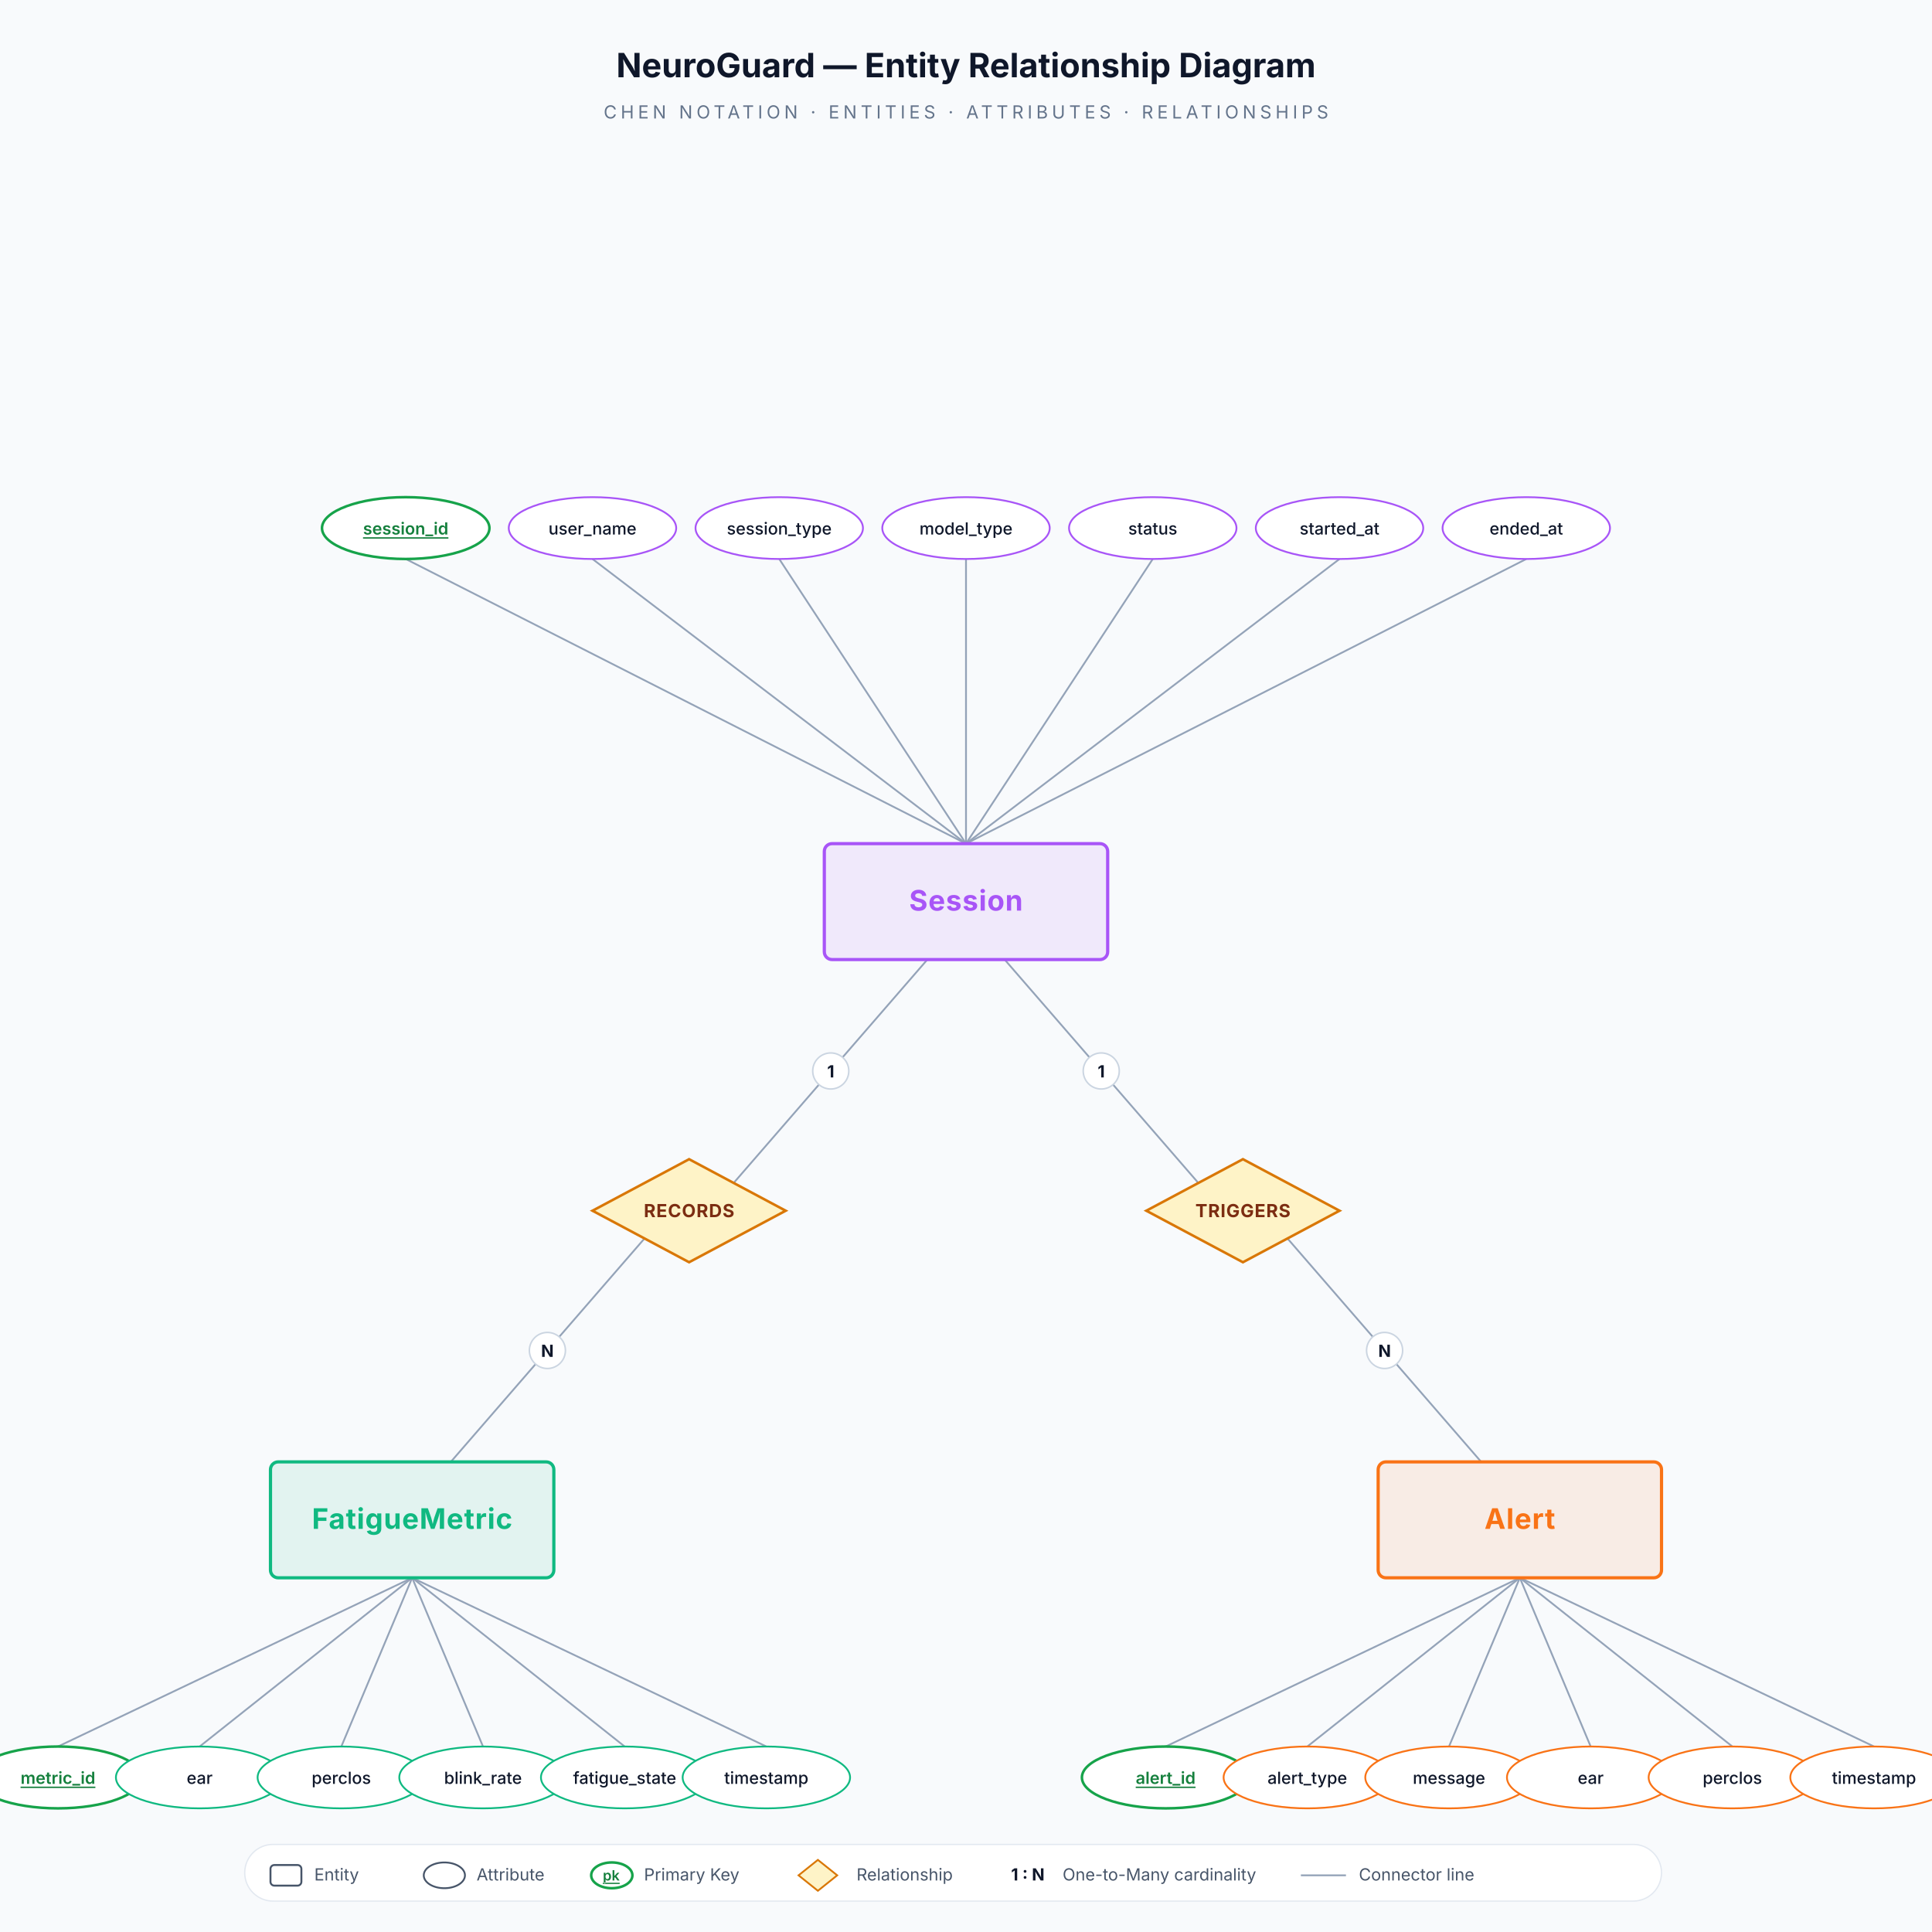
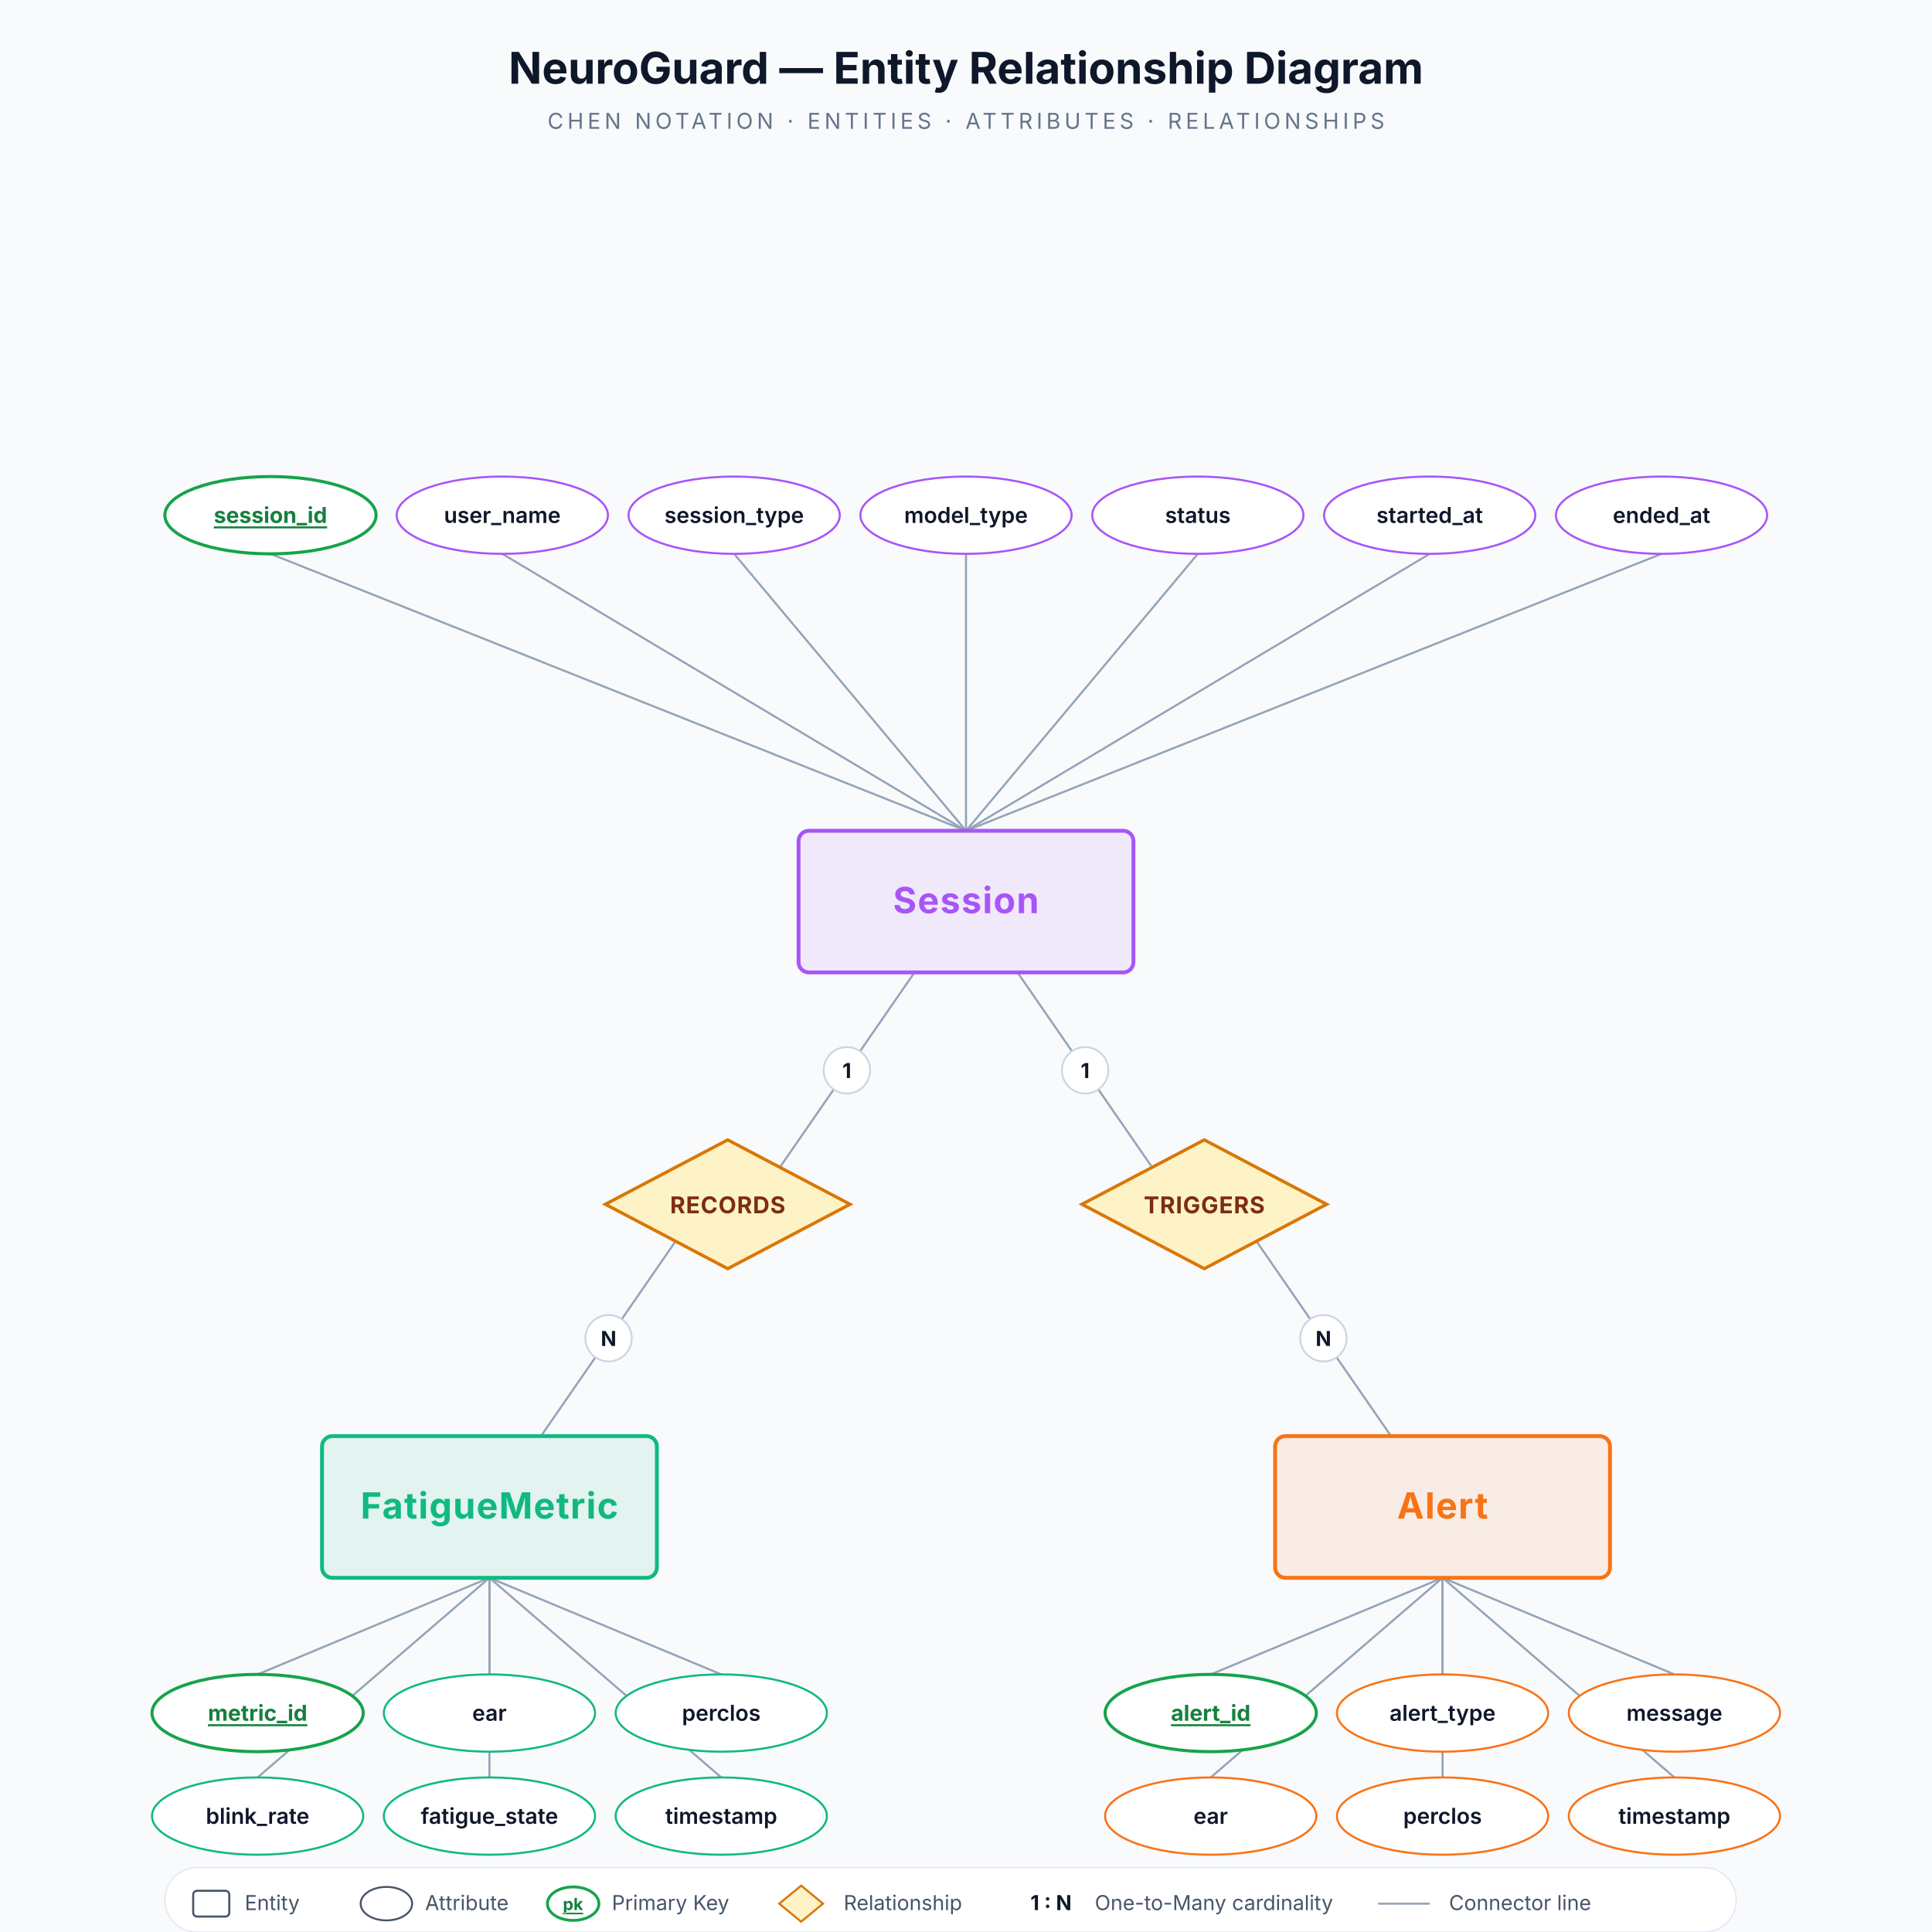
<svg xmlns="http://www.w3.org/2000/svg" viewBox="0 0 1500 1500" font-family="'Inter', system-ui, sans-serif">
  <rect width="1500" height="1500" fill="#f8fafc" />
-   <text x="750" y="60" text-anchor="middle" font-size="26" font-weight="700" fill="#0f172a">NeuroGuard — Entity Relationship Diagram</text>
-   <text x="750" y="92" text-anchor="middle" font-size="14" fill="#64748b" letter-spacing="3">CHEN NOTATION · ENTITIES · ATTRIBUTES · RELATIONSHIPS</text>
-   <line x1="315" y1="434" x2="750" y2="655" stroke="#94a3b8" stroke-width="1.4" />
-   <line x1="460" y1="434" x2="750" y2="655" stroke="#94a3b8" stroke-width="1.4" />
-   <line x1="605" y1="434" x2="750" y2="655" stroke="#94a3b8" stroke-width="1.4" />
-   <line x1="750" y1="434" x2="750" y2="655" stroke="#94a3b8" stroke-width="1.4" />
-   <line x1="895" y1="434" x2="750" y2="655" stroke="#94a3b8" stroke-width="1.4" />
-   <line x1="1040" y1="434" x2="750" y2="655" stroke="#94a3b8" stroke-width="1.4" />
-   <line x1="1185" y1="434" x2="750" y2="655" stroke="#94a3b8" stroke-width="1.4" />
-   <line x1="45" y1="1356" x2="320" y2="1225" stroke="#94a3b8" stroke-width="1.4" />
-   <line x1="155" y1="1356" x2="320" y2="1225" stroke="#94a3b8" stroke-width="1.4" />
-   <line x1="265" y1="1356" x2="320" y2="1225" stroke="#94a3b8" stroke-width="1.4" />
-   <line x1="375" y1="1356" x2="320" y2="1225" stroke="#94a3b8" stroke-width="1.4" />
-   <line x1="485" y1="1356" x2="320" y2="1225" stroke="#94a3b8" stroke-width="1.4" />
-   <line x1="595" y1="1356" x2="320" y2="1225" stroke="#94a3b8" stroke-width="1.4" />
-   <line x1="905" y1="1356" x2="1180" y2="1225" stroke="#94a3b8" stroke-width="1.4" />
-   <line x1="1015" y1="1356" x2="1180" y2="1225" stroke="#94a3b8" stroke-width="1.4" />
-   <line x1="1125" y1="1356" x2="1180" y2="1225" stroke="#94a3b8" stroke-width="1.4" />
-   <line x1="1235" y1="1356" x2="1180" y2="1225" stroke="#94a3b8" stroke-width="1.4" />
-   <line x1="1345" y1="1356" x2="1180" y2="1225" stroke="#94a3b8" stroke-width="1.4" />
-   <line x1="1455" y1="1356" x2="1180" y2="1225" stroke="#94a3b8" stroke-width="1.4" />
-   <line x1="720" y1="745" x2="570" y2="918" stroke="#94a3b8" stroke-width="1.4" />
-   <line x1="500" y1="962" x2="350" y2="1135" stroke="#94a3b8" stroke-width="1.4" />
-   <line x1="780" y1="745" x2="930" y2="918" stroke="#94a3b8" stroke-width="1.4" />
-   <line x1="1000" y1="962" x2="1150" y2="1135" stroke="#94a3b8" stroke-width="1.4" />
+   <text x="750" y="65" text-anchor="middle" font-size="34" font-weight="700" fill="#0f172a">NeuroGuard — Entity Relationship Diagram</text>
+   <text x="750" y="100" text-anchor="middle" font-size="17" fill="#64748b" letter-spacing="3">CHEN NOTATION · ENTITIES · ATTRIBUTES · RELATIONSHIPS</text>
+   <line x1="210" y1="430" x2="750" y2="645" stroke="#94a3b8" stroke-width="1.6" />
+   <line x1="390" y1="430" x2="750" y2="645" stroke="#94a3b8" stroke-width="1.6" />
+   <line x1="570" y1="430" x2="750" y2="645" stroke="#94a3b8" stroke-width="1.6" />
+   <line x1="750" y1="430" x2="750" y2="645" stroke="#94a3b8" stroke-width="1.6" />
+   <line x1="930" y1="430" x2="750" y2="645" stroke="#94a3b8" stroke-width="1.6" />
+   <line x1="1110" y1="430" x2="750" y2="645" stroke="#94a3b8" stroke-width="1.6" />
+   <line x1="1290" y1="430" x2="750" y2="645" stroke="#94a3b8" stroke-width="1.6" />
+   <line x1="200" y1="1300" x2="380" y2="1225" stroke="#94a3b8" stroke-width="1.6" />
+   <line x1="380" y1="1300" x2="380" y2="1225" stroke="#94a3b8" stroke-width="1.6" />
+   <line x1="560" y1="1300" x2="380" y2="1225" stroke="#94a3b8" stroke-width="1.6" />
+   <line x1="200" y1="1380" x2="380" y2="1225" stroke="#94a3b8" stroke-width="1.6" />
+   <line x1="380" y1="1380" x2="380" y2="1225" stroke="#94a3b8" stroke-width="1.6" />
+   <line x1="560" y1="1380" x2="380" y2="1225" stroke="#94a3b8" stroke-width="1.6" />
+   <line x1="940" y1="1300" x2="1120" y2="1225" stroke="#94a3b8" stroke-width="1.6" />
+   <line x1="1120" y1="1300" x2="1120" y2="1225" stroke="#94a3b8" stroke-width="1.6" />
+   <line x1="1300" y1="1300" x2="1120" y2="1225" stroke="#94a3b8" stroke-width="1.6" />
+   <line x1="940" y1="1380" x2="1120" y2="1225" stroke="#94a3b8" stroke-width="1.6" />
+   <line x1="1120" y1="1380" x2="1120" y2="1225" stroke="#94a3b8" stroke-width="1.6" />
+   <line x1="1300" y1="1380" x2="1120" y2="1225" stroke="#94a3b8" stroke-width="1.6" />
+   <line x1="710" y1="755" x2="605" y2="907" stroke="#94a3b8" stroke-width="1.6" />
+   <line x1="525" y1="963" x2="420" y2="1115" stroke="#94a3b8" stroke-width="1.6" />
+   <line x1="790" y1="755" x2="895" y2="907" stroke="#94a3b8" stroke-width="1.6" />
+   <line x1="975" y1="963" x2="1080" y2="1115" stroke="#94a3b8" stroke-width="1.6" />
  <g>
-     <circle cx="645" cy="831.5" r="14" fill="#ffffff" stroke="#cbd5e1" stroke-width="1.2" />
-     <text x="645" y="836.5" text-anchor="middle" font-size="13" font-weight="700" fill="#0f172a">1</text>
+     <circle cx="657.5" cy="831" r="18" fill="#ffffff" stroke="#cbd5e1" stroke-width="1.4" />
+     <text x="657.5" y="837" text-anchor="middle" font-size="16" font-weight="700" fill="#0f172a">1</text>
  </g>
  <g>
-     <circle cx="425" cy="1048.5" r="14" fill="#ffffff" stroke="#cbd5e1" stroke-width="1.2" />
-     <text x="425" y="1053.5" text-anchor="middle" font-size="13" font-weight="700" fill="#0f172a">N</text>
+     <circle cx="472.5" cy="1039" r="18" fill="#ffffff" stroke="#cbd5e1" stroke-width="1.4" />
+     <text x="472.5" y="1045" text-anchor="middle" font-size="16" font-weight="700" fill="#0f172a">N</text>
  </g>
  <g>
-     <circle cx="855" cy="831.5" r="14" fill="#ffffff" stroke="#cbd5e1" stroke-width="1.2" />
-     <text x="855" y="836.5" text-anchor="middle" font-size="13" font-weight="700" fill="#0f172a">1</text>
+     <circle cx="842.5" cy="831" r="18" fill="#ffffff" stroke="#cbd5e1" stroke-width="1.4" />
+     <text x="842.5" y="837" text-anchor="middle" font-size="16" font-weight="700" fill="#0f172a">1</text>
  </g>
  <g>
-     <circle cx="1075" cy="1048.5" r="14" fill="#ffffff" stroke="#cbd5e1" stroke-width="1.2" />
-     <text x="1075" y="1053.5" text-anchor="middle" font-size="13" font-weight="700" fill="#0f172a">N</text>
+     <circle cx="1027.5" cy="1039" r="18" fill="#ffffff" stroke="#cbd5e1" stroke-width="1.4" />
+     <text x="1027.5" y="1045" text-anchor="middle" font-size="16" font-weight="700" fill="#0f172a">N</text>
  </g>
  <g>
-     <rect x="640" y="655" width="220" height="90" rx="6" fill="#a855f7" opacity="0.10" />
-     <rect x="640" y="655" width="220" height="90" rx="6" fill="none" stroke="#a855f7" stroke-width="2.5" />
-     <text x="750" y="707" text-anchor="middle" font-size="22" font-weight="700" fill="#a855f7" letter-spacing="0.5">Session</text>
+     <rect x="620" y="645" width="260" height="110" rx="8" fill="#a855f7" opacity="0.10" />
+     <rect x="620" y="645" width="260" height="110" rx="8" fill="none" stroke="#a855f7" stroke-width="3" />
+     <text x="750" y="709" text-anchor="middle" font-size="28" font-weight="700" fill="#a855f7" letter-spacing="0.8">Session</text>
  </g>
  <g>
-     <rect x="210" y="1135" width="220" height="90" rx="6" fill="#10b981" opacity="0.10" />
-     <rect x="210" y="1135" width="220" height="90" rx="6" fill="none" stroke="#10b981" stroke-width="2.5" />
-     <text x="320" y="1187" text-anchor="middle" font-size="22" font-weight="700" fill="#10b981" letter-spacing="0.5">FatigueMetric</text>
+     <rect x="250" y="1115" width="260" height="110" rx="8" fill="#10b981" opacity="0.10" />
+     <rect x="250" y="1115" width="260" height="110" rx="8" fill="none" stroke="#10b981" stroke-width="3" />
+     <text x="380" y="1179" text-anchor="middle" font-size="28" font-weight="700" fill="#10b981" letter-spacing="0.8">FatigueMetric</text>
  </g>
  <g>
-     <rect x="1070" y="1135" width="220" height="90" rx="6" fill="#f97316" opacity="0.10" />
-     <rect x="1070" y="1135" width="220" height="90" rx="6" fill="none" stroke="#f97316" stroke-width="2.5" />
-     <text x="1180" y="1187" text-anchor="middle" font-size="22" font-weight="700" fill="#f97316" letter-spacing="0.5">Alert</text>
+     <rect x="990" y="1115" width="260" height="110" rx="8" fill="#f97316" opacity="0.10" />
+     <rect x="990" y="1115" width="260" height="110" rx="8" fill="none" stroke="#f97316" stroke-width="3" />
+     <text x="1120" y="1179" text-anchor="middle" font-size="28" font-weight="700" fill="#f97316" letter-spacing="0.8">Alert</text>
  </g>
  <g>
-     <polygon points="535,900 610,940 535,980 460,940" fill="#fef3c7" stroke="#d97706" stroke-width="2" />
-     <text x="535" y="945" text-anchor="middle" font-size="14" font-weight="700" fill="#7c2d12" letter-spacing="0.5">RECORDS</text>
+     <polygon points="565,885 660,935 565,985 470,935" fill="#fef3c7" stroke="#d97706" stroke-width="2.5" />
+     <text x="565" y="942" text-anchor="middle" font-size="18" font-weight="700" fill="#7c2d12" letter-spacing="0.5">RECORDS</text>
  </g>
  <g>
-     <polygon points="965,900 1040,940 965,980 890,940" fill="#fef3c7" stroke="#d97706" stroke-width="2" />
-     <text x="965" y="945" text-anchor="middle" font-size="14" font-weight="700" fill="#7c2d12" letter-spacing="0.5">TRIGGERS</text>
+     <polygon points="935,885 1030,935 935,985 840,935" fill="#fef3c7" stroke="#d97706" stroke-width="2.5" />
+     <text x="935" y="942" text-anchor="middle" font-size="18" font-weight="700" fill="#7c2d12" letter-spacing="0.5">TRIGGERS</text>
  </g>
  <g>
-     <ellipse cx="315" cy="410" rx="65" ry="24" fill="#ffffff" stroke="#16a34a" stroke-width="2" />
-     <text x="315" y="415" text-anchor="middle" font-size="13" fill="#15803d" font-weight="600" text-decoration="underline">session_id</text>
+     <ellipse cx="210" cy="400" rx="82" ry="30" fill="#ffffff" stroke="#16a34a" stroke-width="2.4" />
+     <text x="210" y="406" text-anchor="middle" font-size="17" fill="#15803d" font-weight="700" text-decoration="underline">session_id</text>
  </g>
  <g>
-     <ellipse cx="460" cy="410" rx="65" ry="24" fill="#ffffff" stroke="#a855f7" stroke-width="1.4" />
-     <text x="460" y="415" text-anchor="middle" font-size="13" fill="#0f172a" font-weight="500">user_name</text>
+     <ellipse cx="390" cy="400" rx="82" ry="30" fill="#ffffff" stroke="#a855f7" stroke-width="1.6" />
+     <text x="390" y="406" text-anchor="middle" font-size="17" fill="#0f172a" font-weight="600">user_name</text>
  </g>
  <g>
-     <ellipse cx="605" cy="410" rx="65" ry="24" fill="#ffffff" stroke="#a855f7" stroke-width="1.4" />
-     <text x="605" y="415" text-anchor="middle" font-size="13" fill="#0f172a" font-weight="500">session_type</text>
+     <ellipse cx="570" cy="400" rx="82" ry="30" fill="#ffffff" stroke="#a855f7" stroke-width="1.6" />
+     <text x="570" y="406" text-anchor="middle" font-size="17" fill="#0f172a" font-weight="600">session_type</text>
  </g>
  <g>
-     <ellipse cx="750" cy="410" rx="65" ry="24" fill="#ffffff" stroke="#a855f7" stroke-width="1.4" />
-     <text x="750" y="415" text-anchor="middle" font-size="13" fill="#0f172a" font-weight="500">model_type</text>
+     <ellipse cx="750" cy="400" rx="82" ry="30" fill="#ffffff" stroke="#a855f7" stroke-width="1.6" />
+     <text x="750" y="406" text-anchor="middle" font-size="17" fill="#0f172a" font-weight="600">model_type</text>
  </g>
  <g>
-     <ellipse cx="895" cy="410" rx="65" ry="24" fill="#ffffff" stroke="#a855f7" stroke-width="1.4" />
-     <text x="895" y="415" text-anchor="middle" font-size="13" fill="#0f172a" font-weight="500">status</text>
+     <ellipse cx="930" cy="400" rx="82" ry="30" fill="#ffffff" stroke="#a855f7" stroke-width="1.6" />
+     <text x="930" y="406" text-anchor="middle" font-size="17" fill="#0f172a" font-weight="600">status</text>
  </g>
  <g>
-     <ellipse cx="1040" cy="410" rx="65" ry="24" fill="#ffffff" stroke="#a855f7" stroke-width="1.4" />
-     <text x="1040" y="415" text-anchor="middle" font-size="13" fill="#0f172a" font-weight="500">started_at</text>
+     <ellipse cx="1110" cy="400" rx="82" ry="30" fill="#ffffff" stroke="#a855f7" stroke-width="1.6" />
+     <text x="1110" y="406" text-anchor="middle" font-size="17" fill="#0f172a" font-weight="600">started_at</text>
  </g>
  <g>
-     <ellipse cx="1185" cy="410" rx="65" ry="24" fill="#ffffff" stroke="#a855f7" stroke-width="1.4" />
-     <text x="1185" y="415" text-anchor="middle" font-size="13" fill="#0f172a" font-weight="500">ended_at</text>
+     <ellipse cx="1290" cy="400" rx="82" ry="30" fill="#ffffff" stroke="#a855f7" stroke-width="1.6" />
+     <text x="1290" y="406" text-anchor="middle" font-size="17" fill="#0f172a" font-weight="600">ended_at</text>
  </g>
  <g>
-     <ellipse cx="45" cy="1380" rx="65" ry="24" fill="#ffffff" stroke="#16a34a" stroke-width="2" />
-     <text x="45" y="1385" text-anchor="middle" font-size="13" fill="#15803d" font-weight="600" text-decoration="underline">metric_id</text>
+     <ellipse cx="200" cy="1330" rx="82" ry="30" fill="#ffffff" stroke="#16a34a" stroke-width="2.4" />
+     <text x="200" y="1336" text-anchor="middle" font-size="17" fill="#15803d" font-weight="700" text-decoration="underline">metric_id</text>
  </g>
  <g>
-     <ellipse cx="155" cy="1380" rx="65" ry="24" fill="#ffffff" stroke="#10b981" stroke-width="1.4" />
-     <text x="155" y="1385" text-anchor="middle" font-size="13" fill="#0f172a" font-weight="500">ear</text>
+     <ellipse cx="380" cy="1330" rx="82" ry="30" fill="#ffffff" stroke="#10b981" stroke-width="1.6" />
+     <text x="380" y="1336" text-anchor="middle" font-size="17" fill="#0f172a" font-weight="600">ear</text>
  </g>
  <g>
-     <ellipse cx="265" cy="1380" rx="65" ry="24" fill="#ffffff" stroke="#10b981" stroke-width="1.4" />
-     <text x="265" y="1385" text-anchor="middle" font-size="13" fill="#0f172a" font-weight="500">perclos</text>
+     <ellipse cx="560" cy="1330" rx="82" ry="30" fill="#ffffff" stroke="#10b981" stroke-width="1.6" />
+     <text x="560" y="1336" text-anchor="middle" font-size="17" fill="#0f172a" font-weight="600">perclos</text>
  </g>
  <g>
-     <ellipse cx="375" cy="1380" rx="65" ry="24" fill="#ffffff" stroke="#10b981" stroke-width="1.4" />
-     <text x="375" y="1385" text-anchor="middle" font-size="13" fill="#0f172a" font-weight="500">blink_rate</text>
+     <ellipse cx="200" cy="1410" rx="82" ry="30" fill="#ffffff" stroke="#10b981" stroke-width="1.6" />
+     <text x="200" y="1416" text-anchor="middle" font-size="17" fill="#0f172a" font-weight="600">blink_rate</text>
  </g>
  <g>
-     <ellipse cx="485" cy="1380" rx="65" ry="24" fill="#ffffff" stroke="#10b981" stroke-width="1.4" />
-     <text x="485" y="1385" text-anchor="middle" font-size="13" fill="#0f172a" font-weight="500">fatigue_state</text>
+     <ellipse cx="380" cy="1410" rx="82" ry="30" fill="#ffffff" stroke="#10b981" stroke-width="1.6" />
+     <text x="380" y="1416" text-anchor="middle" font-size="17" fill="#0f172a" font-weight="600">fatigue_state</text>
  </g>
  <g>
-     <ellipse cx="595" cy="1380" rx="65" ry="24" fill="#ffffff" stroke="#10b981" stroke-width="1.4" />
-     <text x="595" y="1385" text-anchor="middle" font-size="13" fill="#0f172a" font-weight="500">timestamp</text>
+     <ellipse cx="560" cy="1410" rx="82" ry="30" fill="#ffffff" stroke="#10b981" stroke-width="1.6" />
+     <text x="560" y="1416" text-anchor="middle" font-size="17" fill="#0f172a" font-weight="600">timestamp</text>
  </g>
  <g>
-     <ellipse cx="905" cy="1380" rx="65" ry="24" fill="#ffffff" stroke="#16a34a" stroke-width="2" />
-     <text x="905" y="1385" text-anchor="middle" font-size="13" fill="#15803d" font-weight="600" text-decoration="underline">alert_id</text>
+     <ellipse cx="940" cy="1330" rx="82" ry="30" fill="#ffffff" stroke="#16a34a" stroke-width="2.4" />
+     <text x="940" y="1336" text-anchor="middle" font-size="17" fill="#15803d" font-weight="700" text-decoration="underline">alert_id</text>
  </g>
  <g>
-     <ellipse cx="1015" cy="1380" rx="65" ry="24" fill="#ffffff" stroke="#f97316" stroke-width="1.4" />
-     <text x="1015" y="1385" text-anchor="middle" font-size="13" fill="#0f172a" font-weight="500">alert_type</text>
+     <ellipse cx="1120" cy="1330" rx="82" ry="30" fill="#ffffff" stroke="#f97316" stroke-width="1.6" />
+     <text x="1120" y="1336" text-anchor="middle" font-size="17" fill="#0f172a" font-weight="600">alert_type</text>
  </g>
  <g>
-     <ellipse cx="1125" cy="1380" rx="65" ry="24" fill="#ffffff" stroke="#f97316" stroke-width="1.4" />
-     <text x="1125" y="1385" text-anchor="middle" font-size="13" fill="#0f172a" font-weight="500">message</text>
+     <ellipse cx="1300" cy="1330" rx="82" ry="30" fill="#ffffff" stroke="#f97316" stroke-width="1.6" />
+     <text x="1300" y="1336" text-anchor="middle" font-size="17" fill="#0f172a" font-weight="600">message</text>
  </g>
  <g>
-     <ellipse cx="1235" cy="1380" rx="65" ry="24" fill="#ffffff" stroke="#f97316" stroke-width="1.4" />
-     <text x="1235" y="1385" text-anchor="middle" font-size="13" fill="#0f172a" font-weight="500">ear</text>
+     <ellipse cx="940" cy="1410" rx="82" ry="30" fill="#ffffff" stroke="#f97316" stroke-width="1.6" />
+     <text x="940" y="1416" text-anchor="middle" font-size="17" fill="#0f172a" font-weight="600">ear</text>
  </g>
  <g>
-     <ellipse cx="1345" cy="1380" rx="65" ry="24" fill="#ffffff" stroke="#f97316" stroke-width="1.4" />
-     <text x="1345" y="1385" text-anchor="middle" font-size="13" fill="#0f172a" font-weight="500">perclos</text>
+     <ellipse cx="1120" cy="1410" rx="82" ry="30" fill="#ffffff" stroke="#f97316" stroke-width="1.6" />
+     <text x="1120" y="1416" text-anchor="middle" font-size="17" fill="#0f172a" font-weight="600">perclos</text>
  </g>
  <g>
-     <ellipse cx="1455" cy="1380" rx="65" ry="24" fill="#ffffff" stroke="#f97316" stroke-width="1.4" />
-     <text x="1455" y="1385" text-anchor="middle" font-size="13" fill="#0f172a" font-weight="500">timestamp</text>
+     <ellipse cx="1300" cy="1410" rx="82" ry="30" fill="#ffffff" stroke="#f97316" stroke-width="1.6" />
+     <text x="1300" y="1416" text-anchor="middle" font-size="17" fill="#0f172a" font-weight="600">timestamp</text>
  </g>
-   <g transform="translate(210, 1460)">
-     <rect x="-20" y="-28" width="1100" height="44" rx="22" fill="#ffffff" stroke="#e2e8f0" />
-     <rect x="0" y="-12" width="24" height="16" rx="3" fill="#ffffff" stroke="#475569" stroke-width="1.5" />
-     <text x="34" y="0" font-size="13" fill="#475569">Entity</text>
-     <ellipse cx="135" cy="-4" rx="16" ry="10" fill="#ffffff" stroke="#475569" stroke-width="1.4" />
-     <text x="160" y="0" font-size="13" fill="#475569">Attribute</text>
-     <ellipse cx="265" cy="-4" rx="16" ry="10" fill="#ffffff" stroke="#16a34a" stroke-width="2" />
-     <text x="258" y="0" font-size="11" fill="#15803d" font-weight="600" text-decoration="underline">pk</text>
-     <text x="290" y="0" font-size="13" fill="#475569">Primary Key</text>
-     <polygon points="410,-4 425,-16 440,-4 425,8" fill="#fef3c7" stroke="#d97706" stroke-width="1.4" />
-     <text x="455" y="0" font-size="13" fill="#475569">Relationship</text>
-     <text x="575" y="0" font-size="13" font-weight="700" fill="#0f172a">1 : N</text>
-     <text x="615" y="0" font-size="13" fill="#475569">One-to-Many cardinality</text>
-     <line x1="800" y1="-4" x2="835" y2="-4" stroke="#94a3b8" stroke-width="1.4" />
-     <text x="845" y="0" font-size="13" fill="#475569">Connector line</text>
+   <g transform="translate(150, 1480)">
+     <rect x="-22" y="-30" width="1220" height="50" rx="25" fill="#ffffff" stroke="#e2e8f0" />
+     <rect x="0" y="-12" width="28" height="20" rx="3" fill="#ffffff" stroke="#475569" stroke-width="1.6" />
+     <text x="40" y="3" font-size="16" fill="#475569">Entity</text>
+     <ellipse cx="150" cy="-2" rx="20" ry="13" fill="#ffffff" stroke="#475569" stroke-width="1.5" />
+     <text x="180" y="3" font-size="16" fill="#475569">Attribute</text>
+     <ellipse cx="295" cy="-2" rx="20" ry="13" fill="#ffffff" stroke="#16a34a" stroke-width="2.2" />
+     <text x="287" y="3" font-size="13" fill="#15803d" font-weight="700" text-decoration="underline">pk</text>
+     <text x="325" y="3" font-size="16" fill="#475569">Primary Key</text>
+     <polygon points="455,-2 472,-16 489,-2 472,12" fill="#fef3c7" stroke="#d97706" stroke-width="1.6" />
+     <text x="505" y="3" font-size="16" fill="#475569">Relationship</text>
+     <text x="650" y="3" font-size="16" font-weight="700" fill="#0f172a">1 : N</text>
+     <text x="700" y="3" font-size="16" fill="#475569">One-to-Many cardinality</text>
+     <line x1="920" y1="-2" x2="960" y2="-2" stroke="#94a3b8" stroke-width="1.6" />
+     <text x="975" y="3" font-size="16" fill="#475569">Connector line</text>
  </g>
</svg>
